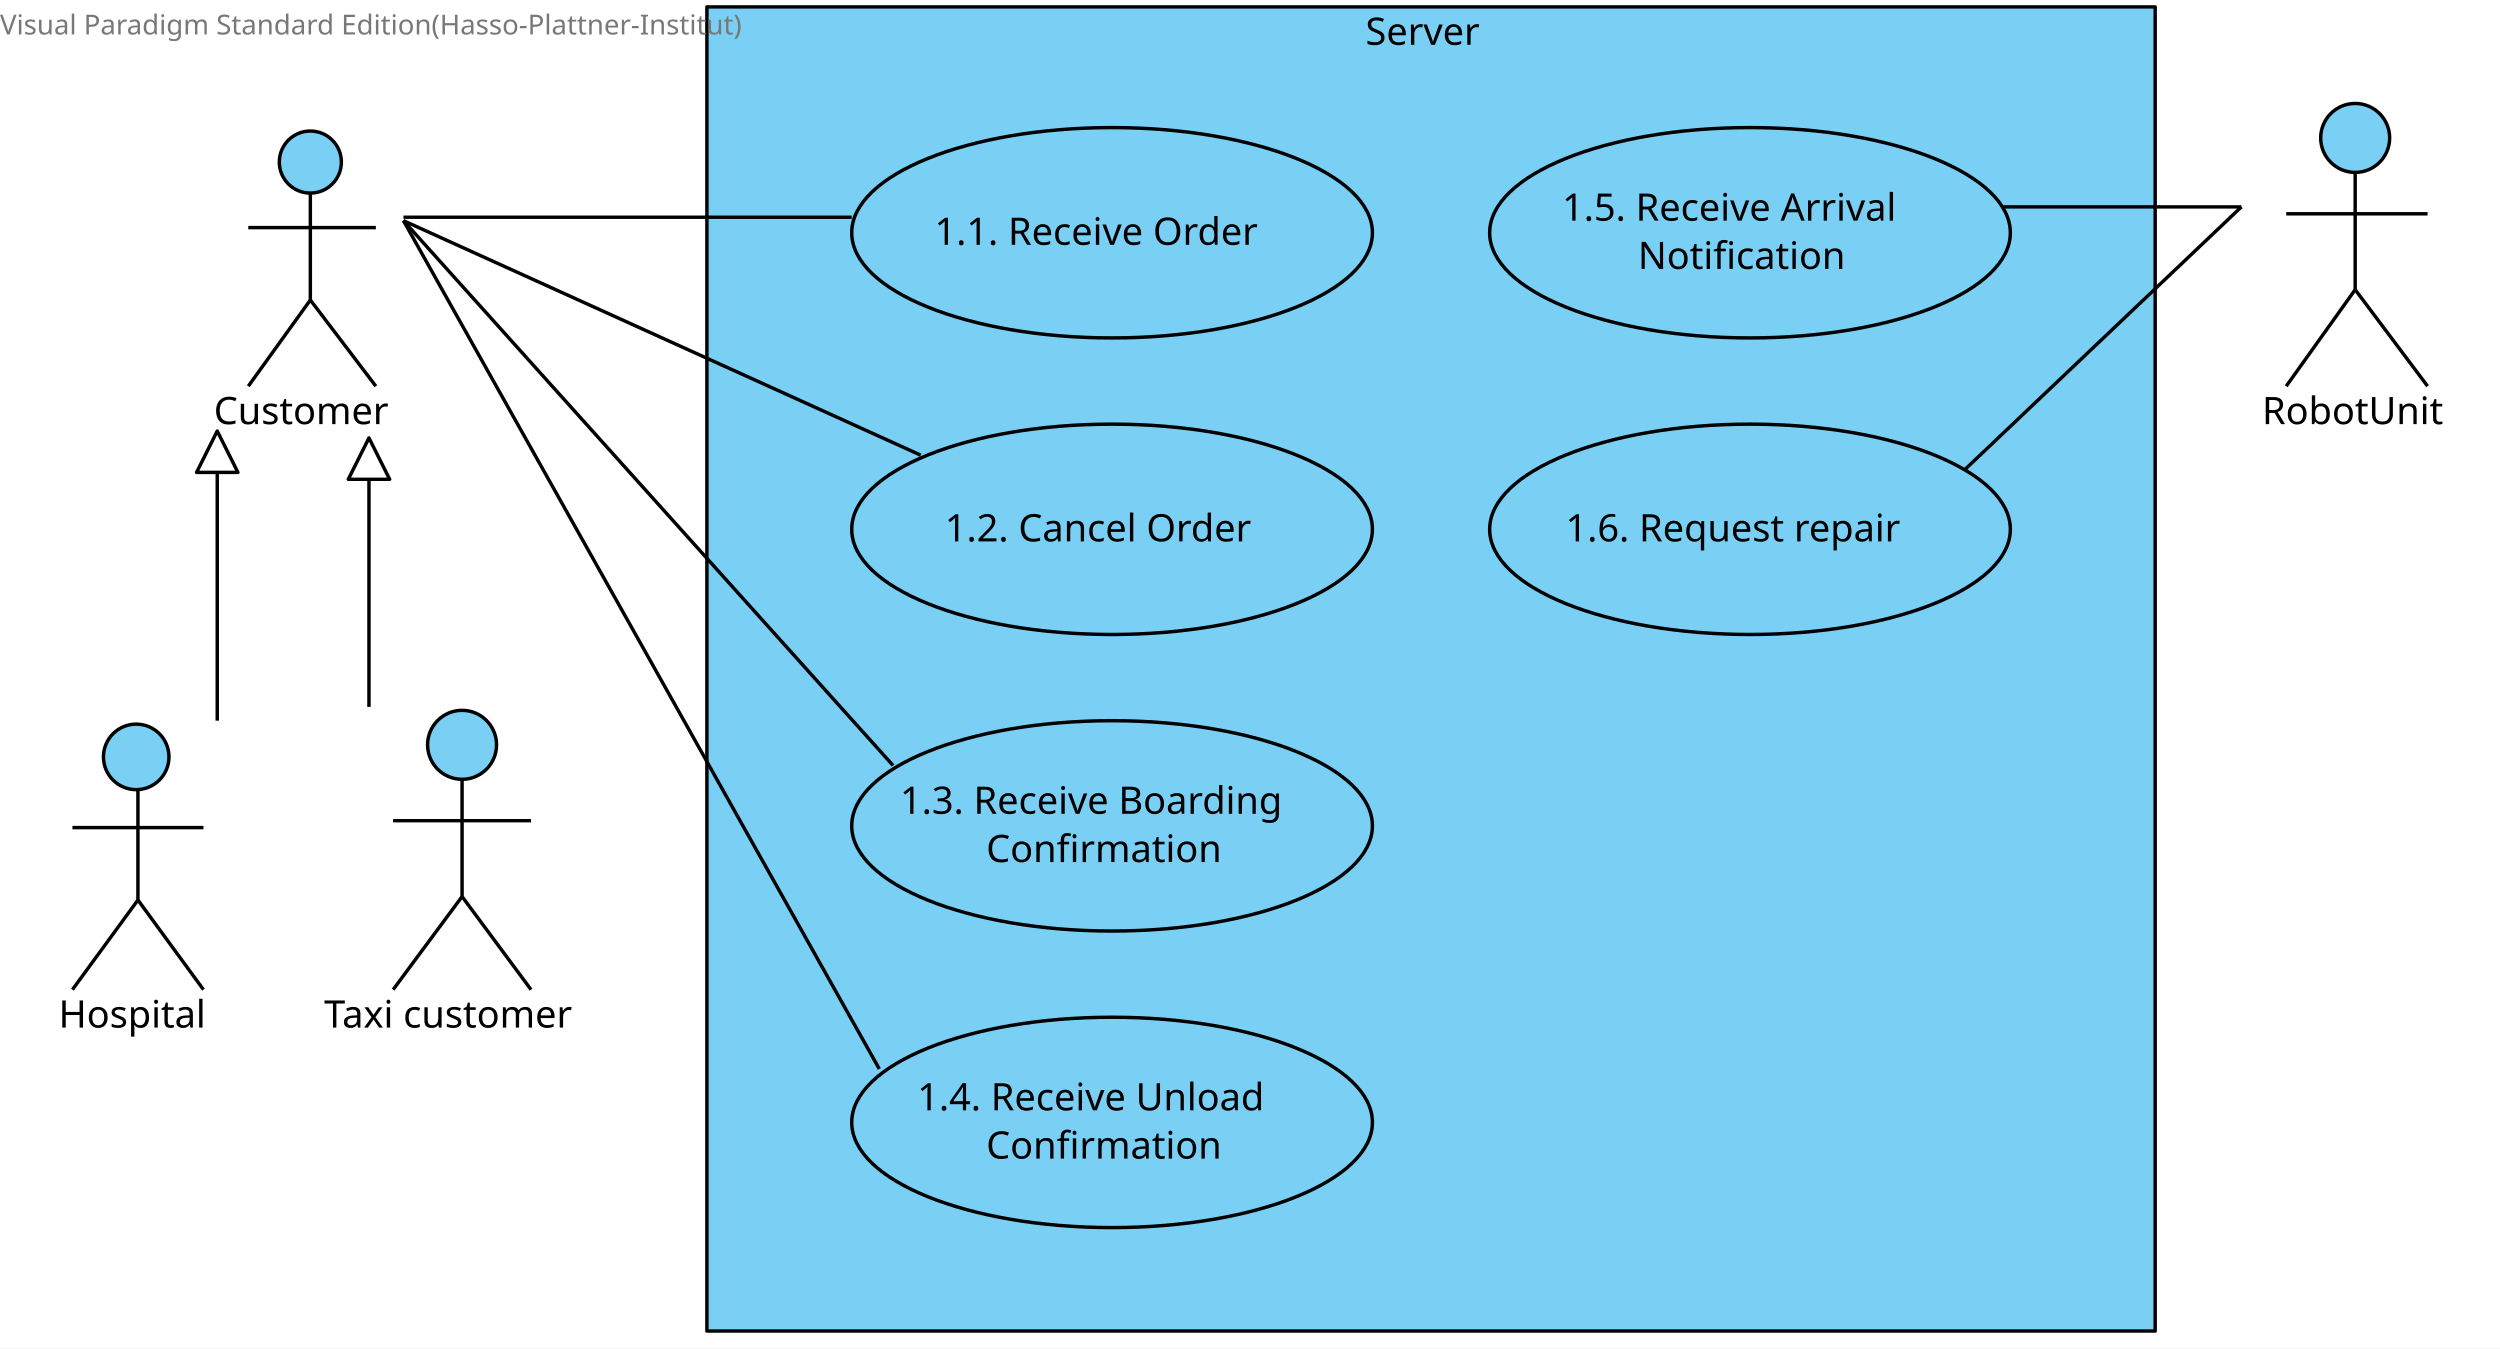
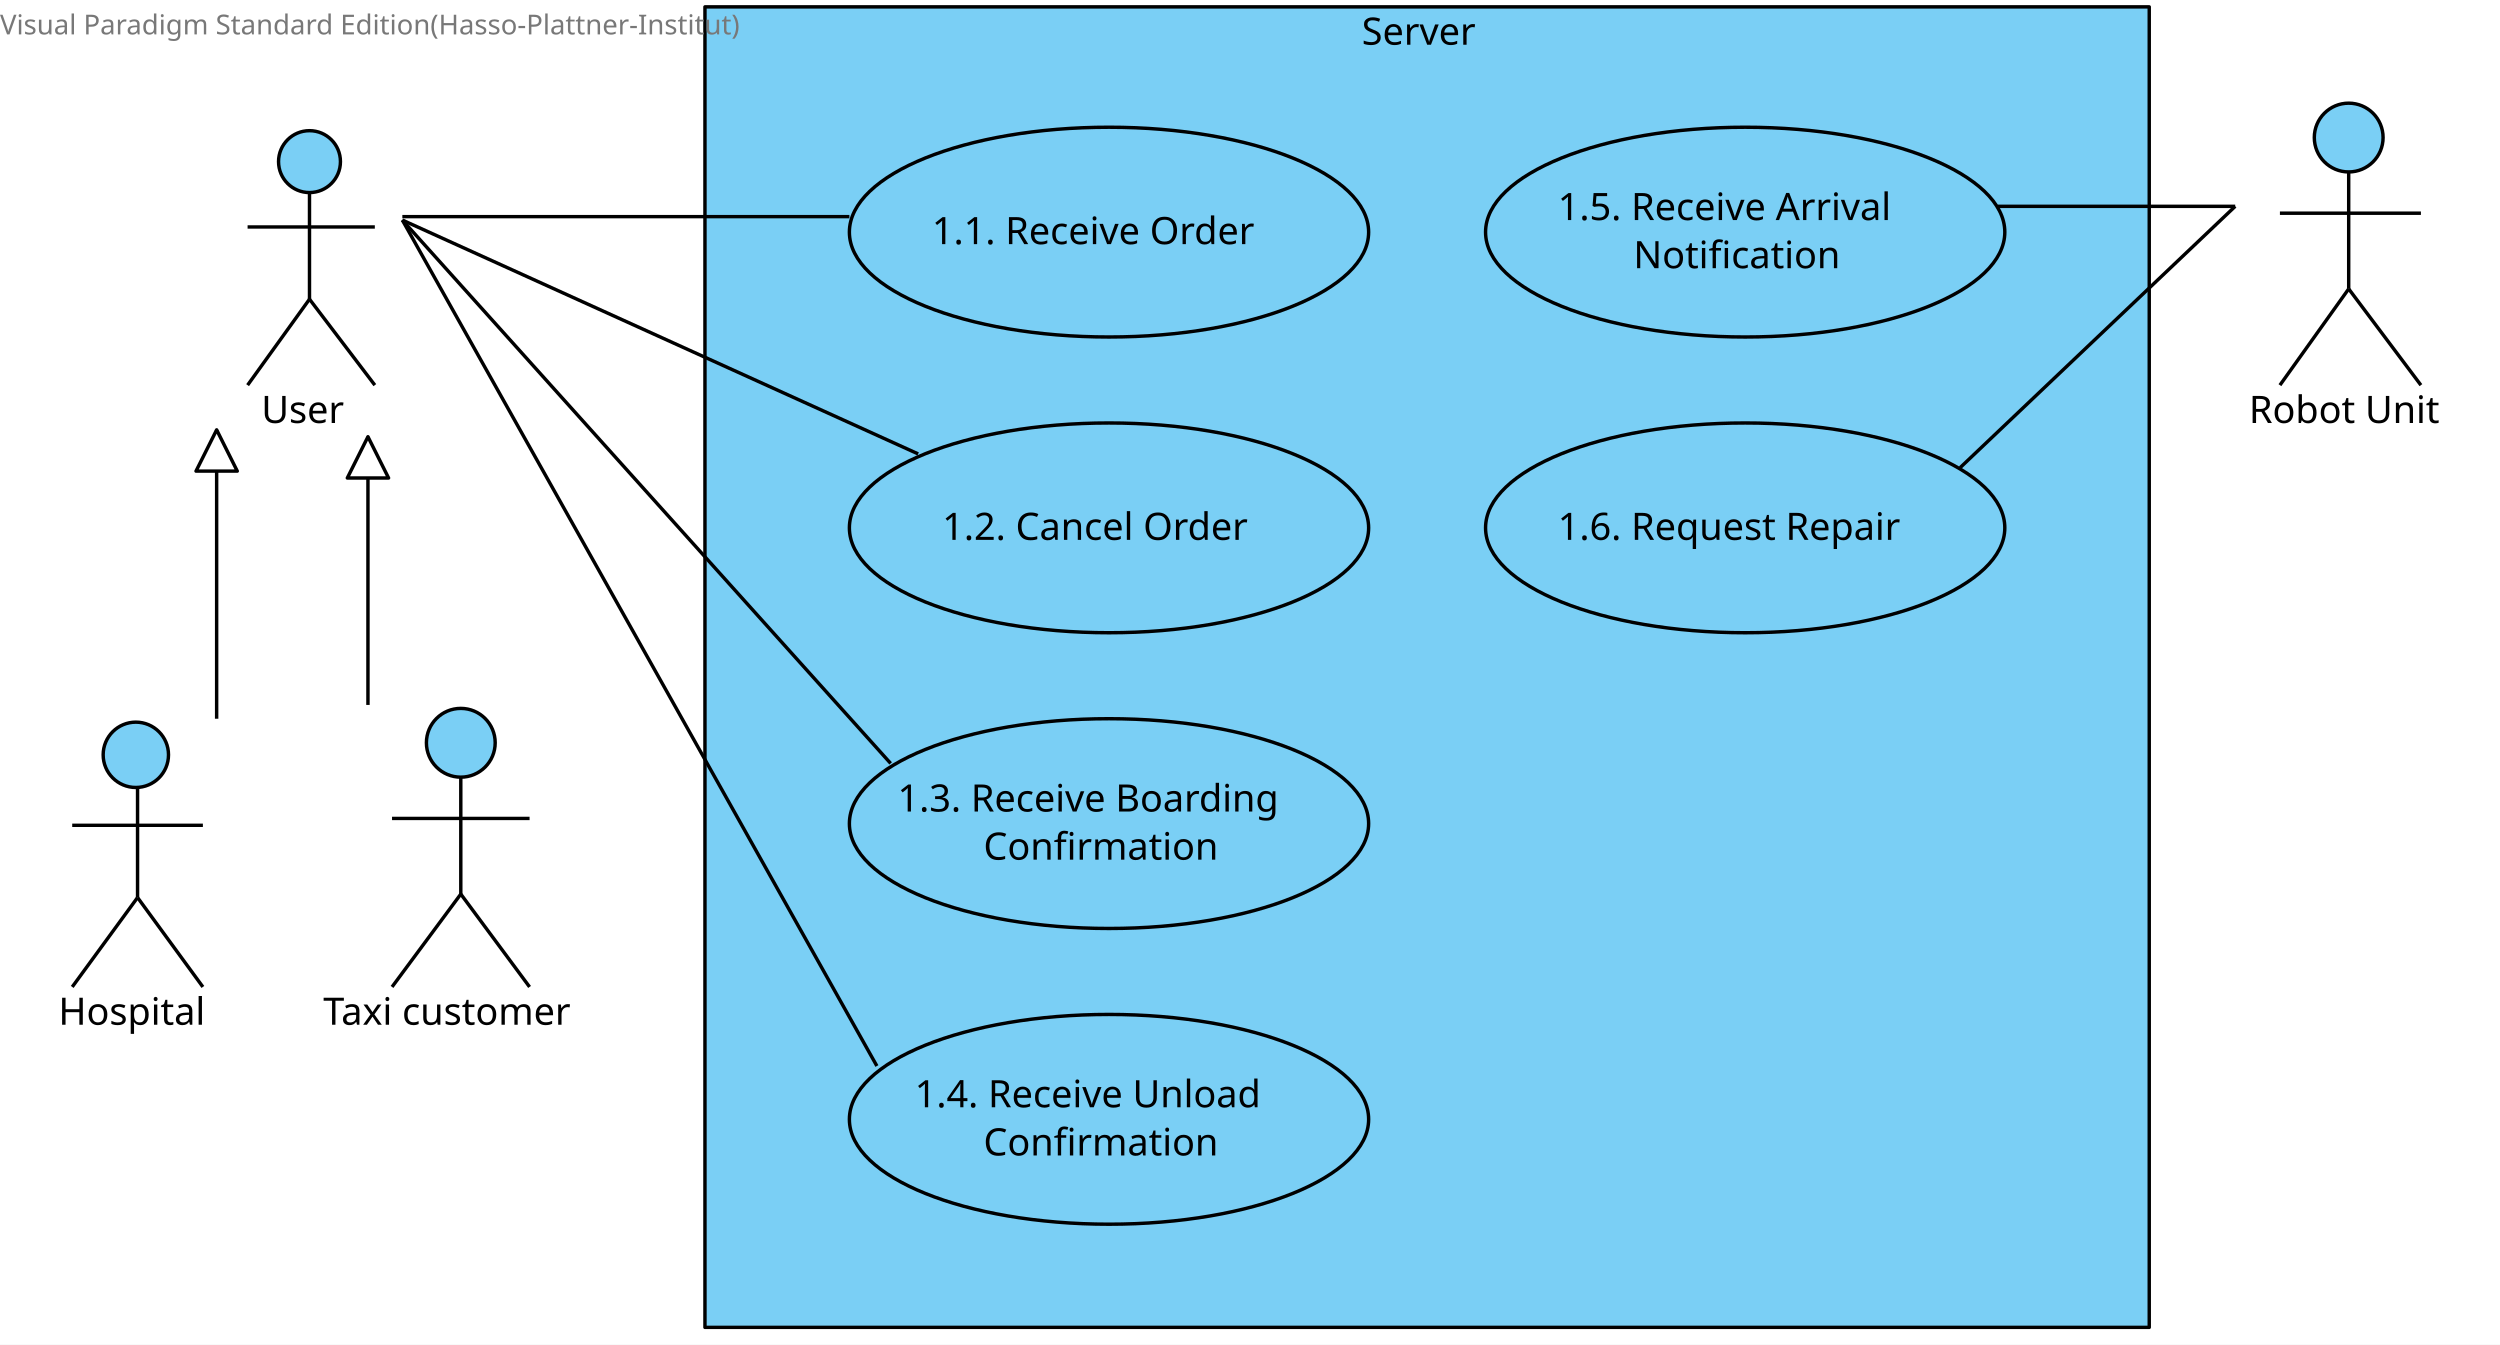
- <svg xmlns="http://www.w3.org/2000/svg" fill-opacity="0" color-rendering="auto" color-interpolation="auto" text-rendering="auto" stroke="rgb(0,0,0)" stroke-linecap="square" width="725" stroke-miterlimit="10" shape-rendering="auto" stroke-opacity="0" fill="rgb(0,0,0)" stroke-dasharray="none" font-weight="normal" stroke-width="1" height="391" font-family="'Dialog'" font-style="normal" stroke-linejoin="miter" font-size="12" stroke-dashoffset="0" image-rendering="auto">
+ <svg xmlns="http://www.w3.org/2000/svg" fill-opacity="0" color-rendering="auto" color-interpolation="auto" text-rendering="auto" stroke="rgb(0,0,0)" stroke-linecap="square" width="727" stroke-miterlimit="10" shape-rendering="auto" stroke-opacity="0" fill="rgb(0,0,0)" stroke-dasharray="none" font-weight="normal" stroke-width="1" height="391" font-family="'Dialog'" font-style="normal" stroke-linejoin="miter" font-size="12" stroke-dashoffset="0" image-rendering="auto">
  <defs id="genericDefs" />
  <g>
    <defs id="defs1">
      <clipPath clipPathUnits="userSpaceOnUse" id="clipPath1">
        <path d="M-7 -7 L87 -7 L87 88 L-7 88 L-7 -7 Z" />
      </clipPath>
      <clipPath clipPathUnits="userSpaceOnUse" id="clipPath2">
        <path d="M-7 -7 L432 -7 L432 396 L-7 396 L-7 -7 Z" />
      </clipPath>
      <clipPath clipPathUnits="userSpaceOnUse" id="clipPath3">
        <path d="M0 0 L0 385 L421 385 L421 0 Z" />
      </clipPath>
      <clipPath clipPathUnits="userSpaceOnUse" id="clipPath4">
        <path d="M-7 -7 L162 -7 L162 72 L-7 72 L-7 -7 Z" />
      </clipPath>
      <clipPath clipPathUnits="userSpaceOnUse" id="clipPath5">
        <path d="M0 0 L0 61 L151 61 L151 0 Z" />
      </clipPath>
      <clipPath clipPathUnits="userSpaceOnUse" id="clipPath6">
        <path d="M-7 -7 L76 -7 L76 92 L-7 92 L-7 -7 Z" />
      </clipPath>
      <clipPath clipPathUnits="userSpaceOnUse" id="clipPath7">
        <path d="M-7 -7 L65 -7 L65 85 L-7 85 L-7 -7 Z" />
      </clipPath>
      <clipPath clipPathUnits="userSpaceOnUse" id="clipPath8">
        <path d="M-7 -7 L78 -7 L78 93 L-7 93 L-7 -7 Z" />
      </clipPath>
      <clipPath clipPathUnits="userSpaceOnUse" id="clipPath9">
        <path d="M-65 -14 L130 -14 L130 28 L-65 28 L-65 -14 Z" />
      </clipPath>
      <clipPath clipPathUnits="userSpaceOnUse" id="clipPath10">
        <path d="M-99 -13 L198 -13 L198 26 L-99 26 L-99 -13 Z" />
      </clipPath>
      <clipPath clipPathUnits="userSpaceOnUse" id="clipPath11">
-         <path d="M-74 -14 L148 -14 L148 28 L-74 28 L-74 -14 Z" />
+         <path d="M-46 -14 L92 -14 L92 28 L-46 28 L-46 -14 Z" />
      </clipPath>
      <clipPath clipPathUnits="userSpaceOnUse" id="clipPath12">
-         <path d="M-75 -14 L150 -14 L150 28 L-75 28 L-75 -14 Z" />
+         <path d="M-79 -14 L158 -14 L158 28 L-79 28 L-79 -14 Z" />
      </clipPath>
      <clipPath clipPathUnits="userSpaceOnUse" id="clipPath13">
        <path d="M0 0 L284 0 L284 280 L0 280 L0 0 Z" />
      </clipPath>
      <clipPath clipPathUnits="userSpaceOnUse" id="clipPath14">
        <path d="M0 0 L342 0 L342 450 L0 450 L0 0 Z" />
      </clipPath>
      <clipPath clipPathUnits="userSpaceOnUse" id="clipPath15">
        <path d="M0 0 L273 0 L273 204 L0 204 L0 0 Z" />
      </clipPath>
      <clipPath clipPathUnits="userSpaceOnUse" id="clipPath16">
        <path d="M0 0 L334 0 L334 204 L0 204 L0 0 Z" />
      </clipPath>
      <clipPath clipPathUnits="userSpaceOnUse" id="clipPath17">
        <path d="M0 0 L204 0 L204 282 L0 282 L0 0 Z" />
      </clipPath>
      <clipPath clipPathUnits="userSpaceOnUse" id="clipPath18">
        <path d="M0 0 L204 0 L204 288 L0 288 L0 0 Z" />
      </clipPath>
      <clipPath clipPathUnits="userSpaceOnUse" id="clipPath19">
        <path d="M0 0 L346 0 L346 362 L0 362 L0 0 Z" />
      </clipPath>
      <clipPath clipPathUnits="userSpaceOnUse" id="clipPath20">
        <path d="M0 0 L354 0 L354 272 L0 272 L0 0 Z" />
      </clipPath>
    </defs>
    <g fill="white" text-rendering="geometricPrecision" fill-opacity="1" stroke-opacity="1" stroke="white">
-       <rect x="0" width="725" height="391" y="0" stroke="none" />
+       <rect x="0" width="727" height="391" y="0" stroke="none" />
    </g>
    <g font-size="11" transform="translate(2,210)" fill-opacity="1" fill="rgb(122,207,245)" text-rendering="geometricPrecision" font-family="sans-serif" stroke="rgb(122,207,245)" stroke-opacity="1">
      <circle r="9.5" clip-path="url(#clipPath1)" cx="37.5" cy="9.5" stroke="none" />
    </g>
    <g stroke-linecap="butt" font-size="11" transform="translate(2,210)" fill-opacity="1" fill="black" text-rendering="geometricPrecision" font-family="sans-serif" stroke-linejoin="round" stroke="black" stroke-opacity="1" stroke-miterlimit="0">
      <circle fill="none" r="9.5" clip-path="url(#clipPath1)" cx="37.5" cy="9.5" />
      <line y2="51" fill="none" x1="38" clip-path="url(#clipPath1)" x2="38" y1="19" />
      <line y2="30" fill="none" x1="19" clip-path="url(#clipPath1)" x2="57" y1="30" />
      <line y2="77" fill="none" x1="38" clip-path="url(#clipPath1)" x2="19" y1="51" />
      <line y2="77" fill="none" x1="38" clip-path="url(#clipPath1)" x2="57" y1="51" />
    </g>
    <g font-size="11" transform="translate(205,2)" fill-opacity="1" fill="rgb(122,207,245)" text-rendering="geometricPrecision" font-family="sans-serif" stroke="rgb(122,207,245)" stroke-opacity="1">
      <rect x="0" width="420" height="384" y="0" clip-path="url(#clipPath2)" stroke="none" />
    </g>
    <g stroke-linecap="butt" font-size="11" transform="translate(205,2)" fill-opacity="1" fill="black" text-rendering="geometricPrecision" font-family="sans-serif" stroke-linejoin="round" stroke="black" stroke-opacity="1" stroke-miterlimit="0">
      <rect fill="none" x="0" width="420" height="384" y="0" clip-path="url(#clipPath2)" />
    </g>
    <g font-size="11" transform="translate(205,2)" fill-opacity="1" fill="black" text-rendering="geometricPrecision" font-family="sans-serif" stroke="black" stroke-opacity="1">
      <text x="191" xml:space="preserve" y="11" clip-path="url(#clipPath3)" stroke="none">Server</text>
    </g>
    <g font-size="11" transform="translate(247,295)" fill-opacity="1" fill="rgb(122,207,245)" text-rendering="geometricPrecision" font-family="sans-serif" stroke="rgb(122,207,245)" stroke-opacity="1">
      <ellipse rx="75.5" ry="30.5" clip-path="url(#clipPath4)" cx="75.5" cy="30.5" stroke="none" />
    </g>
    <g stroke-linecap="butt" font-size="11" transform="translate(247,295)" fill-opacity="1" fill="black" text-rendering="geometricPrecision" font-family="sans-serif" stroke-linejoin="round" stroke="black" stroke-opacity="1" stroke-miterlimit="0">
      <ellipse rx="75.5" fill="none" ry="30.5" clip-path="url(#clipPath4)" cx="75.5" cy="30.5" />
    </g>
    <g font-size="11" transform="translate(247,295)" fill-opacity="1" fill="black" text-rendering="geometricPrecision" font-family="sans-serif" stroke="black" stroke-opacity="1">
      <text x="19" xml:space="preserve" y="27" clip-path="url(#clipPath5)" stroke="none">1.4. Receive Unload</text>
      <text x="39" xml:space="preserve" y="41" clip-path="url(#clipPath5)" stroke="none">Confirmation</text>
    </g>
    <g font-size="11" transform="translate(102,206)" fill-opacity="1" fill="rgb(122,207,245)" text-rendering="geometricPrecision" font-family="sans-serif" stroke="rgb(122,207,245)" stroke-opacity="1">
      <circle r="10" clip-path="url(#clipPath6)" cx="32" cy="10" stroke="none" />
    </g>
    <g stroke-linecap="butt" font-size="11" transform="translate(102,206)" fill-opacity="1" fill="black" text-rendering="geometricPrecision" font-family="sans-serif" stroke-linejoin="round" stroke="black" stroke-opacity="1" stroke-miterlimit="0">
      <circle fill="none" r="10" clip-path="url(#clipPath6)" cx="32" cy="10" />
      <line y2="54" fill="none" x1="32" clip-path="url(#clipPath6)" x2="32" y1="20" />
      <line y2="32" fill="none" x1="12" clip-path="url(#clipPath6)" x2="52" y1="32" />
      <line y2="81" fill="none" x1="32" clip-path="url(#clipPath6)" x2="12" y1="54" />
      <line y2="81" fill="none" x1="32" clip-path="url(#clipPath6)" x2="52" y1="54" />
    </g>
    <g font-size="11" transform="translate(63,38)" fill-opacity="1" fill="rgb(122,207,245)" text-rendering="geometricPrecision" font-family="sans-serif" stroke="rgb(122,207,245)" stroke-opacity="1">
      <circle r="9" clip-path="url(#clipPath7)" cx="27" cy="9" stroke="none" />
    </g>
    <g stroke-linecap="butt" font-size="11" transform="translate(63,38)" fill-opacity="1" fill="black" text-rendering="geometricPrecision" font-family="sans-serif" stroke-linejoin="round" stroke="black" stroke-opacity="1" stroke-miterlimit="0">
      <circle fill="none" r="9" clip-path="url(#clipPath7)" cx="27" cy="9" />
      <line y2="49" fill="none" x1="27" clip-path="url(#clipPath7)" x2="27" y1="18" />
      <line y2="28" fill="none" x1="9" clip-path="url(#clipPath7)" x2="46" y1="28" />
      <line y2="74" fill="none" x1="27" clip-path="url(#clipPath7)" x2="9" y1="49" />
      <line y2="74" fill="none" x1="27" clip-path="url(#clipPath7)" x2="46" y1="49" />
    </g>
    <g font-size="11" transform="translate(432,37)" fill-opacity="1" fill="rgb(122,207,245)" text-rendering="geometricPrecision" font-family="sans-serif" stroke="rgb(122,207,245)" stroke-opacity="1">
      <ellipse rx="75.5" ry="30.5" clip-path="url(#clipPath4)" cx="75.5" cy="30.5" stroke="none" />
    </g>
    <g stroke-linecap="butt" font-size="11" transform="translate(432,37)" fill-opacity="1" fill="black" text-rendering="geometricPrecision" font-family="sans-serif" stroke-linejoin="round" stroke="black" stroke-opacity="1" stroke-miterlimit="0">
      <ellipse rx="75.5" fill="none" ry="30.5" clip-path="url(#clipPath4)" cx="75.5" cy="30.5" />
    </g>
    <g font-size="11" transform="translate(432,37)" fill-opacity="1" fill="black" text-rendering="geometricPrecision" font-family="sans-serif" stroke="black" stroke-opacity="1">
      <text x="21" xml:space="preserve" y="27" clip-path="url(#clipPath5)" stroke="none">1.5. Receive Arrival</text>
      <text x="43" xml:space="preserve" y="41" clip-path="url(#clipPath5)" stroke="none">Notification</text>
    </g>
    <g font-size="11" transform="translate(650,30)" fill-opacity="1" fill="rgb(122,207,245)" text-rendering="geometricPrecision" font-family="sans-serif" stroke="rgb(122,207,245)" stroke-opacity="1">
      <circle r="10" clip-path="url(#clipPath8)" cx="33" cy="10" stroke="none" />
    </g>
    <g stroke-linecap="butt" font-size="11" transform="translate(650,30)" fill-opacity="1" fill="black" text-rendering="geometricPrecision" font-family="sans-serif" stroke-linejoin="round" stroke="black" stroke-opacity="1" stroke-miterlimit="0">
      <circle fill="none" r="10" clip-path="url(#clipPath8)" cx="33" cy="10" />
      <line y2="54" fill="none" x1="33" clip-path="url(#clipPath8)" x2="33" y1="20" />
      <line y2="32" fill="none" x1="13" clip-path="url(#clipPath8)" x2="54" y1="32" />
      <line y2="82" fill="none" x1="33" clip-path="url(#clipPath8)" x2="13" y1="54" />
      <line y2="82" fill="none" x1="33" clip-path="url(#clipPath8)" x2="54" y1="54" />
    </g>
    <g font-size="11" transform="translate(247,37)" fill-opacity="1" fill="rgb(122,207,245)" text-rendering="geometricPrecision" font-family="sans-serif" stroke="rgb(122,207,245)" stroke-opacity="1">
      <ellipse rx="75.5" ry="30.5" clip-path="url(#clipPath4)" cx="75.5" cy="30.5" stroke="none" />
    </g>
    <g stroke-linecap="butt" font-size="11" transform="translate(247,37)" fill-opacity="1" fill="black" text-rendering="geometricPrecision" font-family="sans-serif" stroke-linejoin="round" stroke="black" stroke-opacity="1" stroke-miterlimit="0">
      <ellipse rx="75.5" fill="none" ry="30.5" clip-path="url(#clipPath4)" cx="75.5" cy="30.5" />
    </g>
    <g font-size="11" transform="translate(247,37)" fill-opacity="1" fill="black" text-rendering="geometricPrecision" font-family="sans-serif" stroke="black" stroke-opacity="1">
      <text x="24" xml:space="preserve" y="34" clip-path="url(#clipPath5)" stroke="none">1.1. Receive Order</text>
    </g>
    <g font-size="11" transform="translate(247,123)" fill-opacity="1" fill="rgb(122,207,245)" text-rendering="geometricPrecision" font-family="sans-serif" stroke="rgb(122,207,245)" stroke-opacity="1">
      <ellipse rx="75.5" ry="30.5" clip-path="url(#clipPath4)" cx="75.5" cy="30.5" stroke="none" />
    </g>
    <g stroke-linecap="butt" font-size="11" transform="translate(247,123)" fill-opacity="1" fill="black" text-rendering="geometricPrecision" font-family="sans-serif" stroke-linejoin="round" stroke="black" stroke-opacity="1" stroke-miterlimit="0">
      <ellipse rx="75.5" fill="none" ry="30.5" clip-path="url(#clipPath4)" cx="75.5" cy="30.5" />
    </g>
    <g font-size="11" transform="translate(247,123)" fill-opacity="1" fill="black" text-rendering="geometricPrecision" font-family="sans-serif" stroke="black" stroke-opacity="1">
      <text x="27" xml:space="preserve" y="34" clip-path="url(#clipPath5)" stroke="none">1.2. Cancel Order</text>
    </g>
    <g font-size="11" transform="translate(247,209)" fill-opacity="1" fill="rgb(122,207,245)" text-rendering="geometricPrecision" font-family="sans-serif" stroke="rgb(122,207,245)" stroke-opacity="1">
      <ellipse rx="75.5" ry="30.5" clip-path="url(#clipPath4)" cx="75.5" cy="30.5" stroke="none" />
    </g>
    <g stroke-linecap="butt" font-size="11" transform="translate(247,209)" fill-opacity="1" fill="black" text-rendering="geometricPrecision" font-family="sans-serif" stroke-linejoin="round" stroke="black" stroke-opacity="1" stroke-miterlimit="0">
      <ellipse rx="75.5" fill="none" ry="30.5" clip-path="url(#clipPath4)" cx="75.5" cy="30.5" />
    </g>
    <g font-size="11" transform="translate(247,209)" fill-opacity="1" fill="black" text-rendering="geometricPrecision" font-family="sans-serif" stroke="black" stroke-opacity="1">
      <text x="14" xml:space="preserve" y="27" clip-path="url(#clipPath5)" stroke="none">1.3. Receive Boarding</text>
      <text x="39" xml:space="preserve" y="41" clip-path="url(#clipPath5)" stroke="none">Confirmation</text>
    </g>
    <g font-size="11" transform="translate(432,123)" fill-opacity="1" fill="rgb(122,207,245)" text-rendering="geometricPrecision" font-family="sans-serif" stroke="rgb(122,207,245)" stroke-opacity="1">
      <ellipse rx="75.5" ry="30.5" clip-path="url(#clipPath4)" cx="75.5" cy="30.5" stroke="none" />
    </g>
    <g stroke-linecap="butt" font-size="11" transform="translate(432,123)" fill-opacity="1" fill="black" text-rendering="geometricPrecision" font-family="sans-serif" stroke-linejoin="round" stroke="black" stroke-opacity="1" stroke-miterlimit="0">
      <ellipse rx="75.5" fill="none" ry="30.5" clip-path="url(#clipPath4)" cx="75.5" cy="30.5" />
    </g>
    <g font-size="11" transform="translate(432,123)" fill-opacity="1" fill="black" text-rendering="geometricPrecision" font-family="sans-serif" stroke="black" stroke-opacity="1">
-       <text x="22" xml:space="preserve" y="34" clip-path="url(#clipPath5)" stroke="none">1.6. Request repair</text>
+       <text x="21" xml:space="preserve" y="34" clip-path="url(#clipPath5)" stroke="none">1.6. Request Repair</text>
    </g>
    <g font-size="11" transform="translate(8,287)" fill-opacity="1" fill="black" text-rendering="geometricPrecision" font-family="sans-serif" stroke="black" stroke-opacity="1">
      <text x="9" xml:space="preserve" y="11" clip-path="url(#clipPath9)" stroke="none">Hospital</text>
    </g>
    <g font-size="11" transform="translate(85,287)" fill-opacity="1" fill="black" text-rendering="geometricPrecision" font-family="sans-serif" stroke="black" stroke-opacity="1">
      <text x="9" xml:space="preserve" y="11" clip-path="url(#clipPath10)" stroke="none">Taxi customer</text>
    </g>
-     <g font-size="11" transform="translate(53,112)" fill-opacity="1" fill="black" text-rendering="geometricPrecision" font-family="sans-serif" stroke="black" stroke-opacity="1">
-       <text x="9" xml:space="preserve" y="11" clip-path="url(#clipPath11)" stroke="none">Customer</text>
-     </g>
-     <g font-size="11" transform="translate(646,112)" fill-opacity="1" fill="black" text-rendering="geometricPrecision" font-family="sans-serif" stroke="black" stroke-opacity="1">
-       <text x="10" xml:space="preserve" y="11" clip-path="url(#clipPath12)" stroke="none">RobotUnit</text>
+     <g font-size="11" transform="translate(67,112)" fill-opacity="1" fill="black" text-rendering="geometricPrecision" font-family="sans-serif" stroke="black" stroke-opacity="1">
+       <text x="9" xml:space="preserve" y="11" clip-path="url(#clipPath11)" stroke="none">User</text>
+     </g>
+     <g font-size="11" transform="translate(644,112)" fill-opacity="1" fill="black" text-rendering="geometricPrecision" font-family="sans-serif" stroke="black" stroke-opacity="1">
+       <text x="10" xml:space="preserve" y="11" clip-path="url(#clipPath12)" stroke="none">Robot Unit</text>
    </g>
    <g stroke-linecap="butt" font-size="11" transform="translate(470,-40)" fill-opacity="1" fill="black" text-rendering="geometricPrecision" font-family="sans-serif" stroke-linejoin="round" stroke="black" stroke-opacity="1">
      <line y2="100" fill="none" x1="100" clip-path="url(#clipPath13)" x2="180" y1="176" />
    </g>
    <g stroke-linecap="butt" font-size="11" transform="translate(17,-36)" fill-opacity="1" fill="black" text-rendering="geometricPrecision" font-family="sans-serif" stroke-linejoin="round" stroke="black" stroke-opacity="1">
      <line y2="100" fill="none" x1="238" clip-path="url(#clipPath14)" x2="100" y1="346" />
    </g>
    <g stroke-linecap="butt" font-size="11" transform="translate(481,-40)" fill-opacity="1" fill="black" text-rendering="geometricPrecision" font-family="sans-serif" stroke-linejoin="round" stroke="black" stroke-opacity="1">
      <line y2="100" fill="none" x1="169" clip-path="url(#clipPath15)" x2="100" y1="100" />
    </g>
    <g stroke-linecap="butt" font-size="11" transform="translate(17,-37)" fill-opacity="1" fill="black" text-rendering="geometricPrecision" font-family="sans-serif" stroke-linejoin="round" stroke="black" stroke-opacity="1">
      <line y2="100" fill="none" x1="100" clip-path="url(#clipPath16)" x2="230" y1="100" />
    </g>
    <g stroke-linecap="butt" font-size="11" transform="translate(7,27)" fill-opacity="1" fill="black" text-rendering="geometricPrecision" font-family="sans-serif" stroke-linejoin="round" stroke="black" stroke-opacity="1">
      <line y2="178" fill="none" x1="100" clip-path="url(#clipPath17)" x2="100" y1="100" />
      <polygon fill="white" clip-path="url(#clipPath17)" points=" 100 100 94 112 106 112" stroke="none" />
      <polygon fill="none" points=" 100 100 94 112 106 112" clip-path="url(#clipPath17)" />
    </g>
    <g stroke-linecap="butt" font-size="11" transform="translate(-37,25)" fill-opacity="1" fill="black" text-rendering="geometricPrecision" font-family="sans-serif" stroke-linejoin="round" stroke="black" stroke-opacity="1">
      <line y2="184" fill="none" x1="100" clip-path="url(#clipPath18)" x2="100" y1="100" />
      <polygon fill="white" clip-path="url(#clipPath18)" points=" 100 100 94 112 106 112" stroke="none" />
      <polygon fill="none" points=" 100 100 94 112 106 112" clip-path="url(#clipPath18)" />
    </g>
    <g stroke-linecap="butt" font-size="11" transform="translate(17,-36)" fill-opacity="1" fill="black" text-rendering="geometricPrecision" font-family="sans-serif" stroke-linejoin="round" stroke="black" stroke-opacity="1">
      <line y2="258" fill="none" x1="100" clip-path="url(#clipPath19)" x2="242" y1="100" />
    </g>
    <g stroke-linecap="butt" font-size="11" transform="translate(17,-36)" fill-opacity="1" fill="black" text-rendering="geometricPrecision" font-family="sans-serif" stroke-linejoin="round" stroke="black" stroke-opacity="1">
      <line y2="168" fill="none" x1="100" clip-path="url(#clipPath20)" x2="250" y1="100" />
    </g>
    <g fill="rgb(120,120,120)" text-rendering="geometricPrecision" fill-opacity="1" font-size="8" stroke-opacity="1" stroke="rgb(120,120,120)">
      <text x="0" xml:space="preserve" y="10" stroke="none">Visual Paradigm Standard Edition(Hasso-Plattner-Institut)</text>
    </g>
  </g>
</svg>
